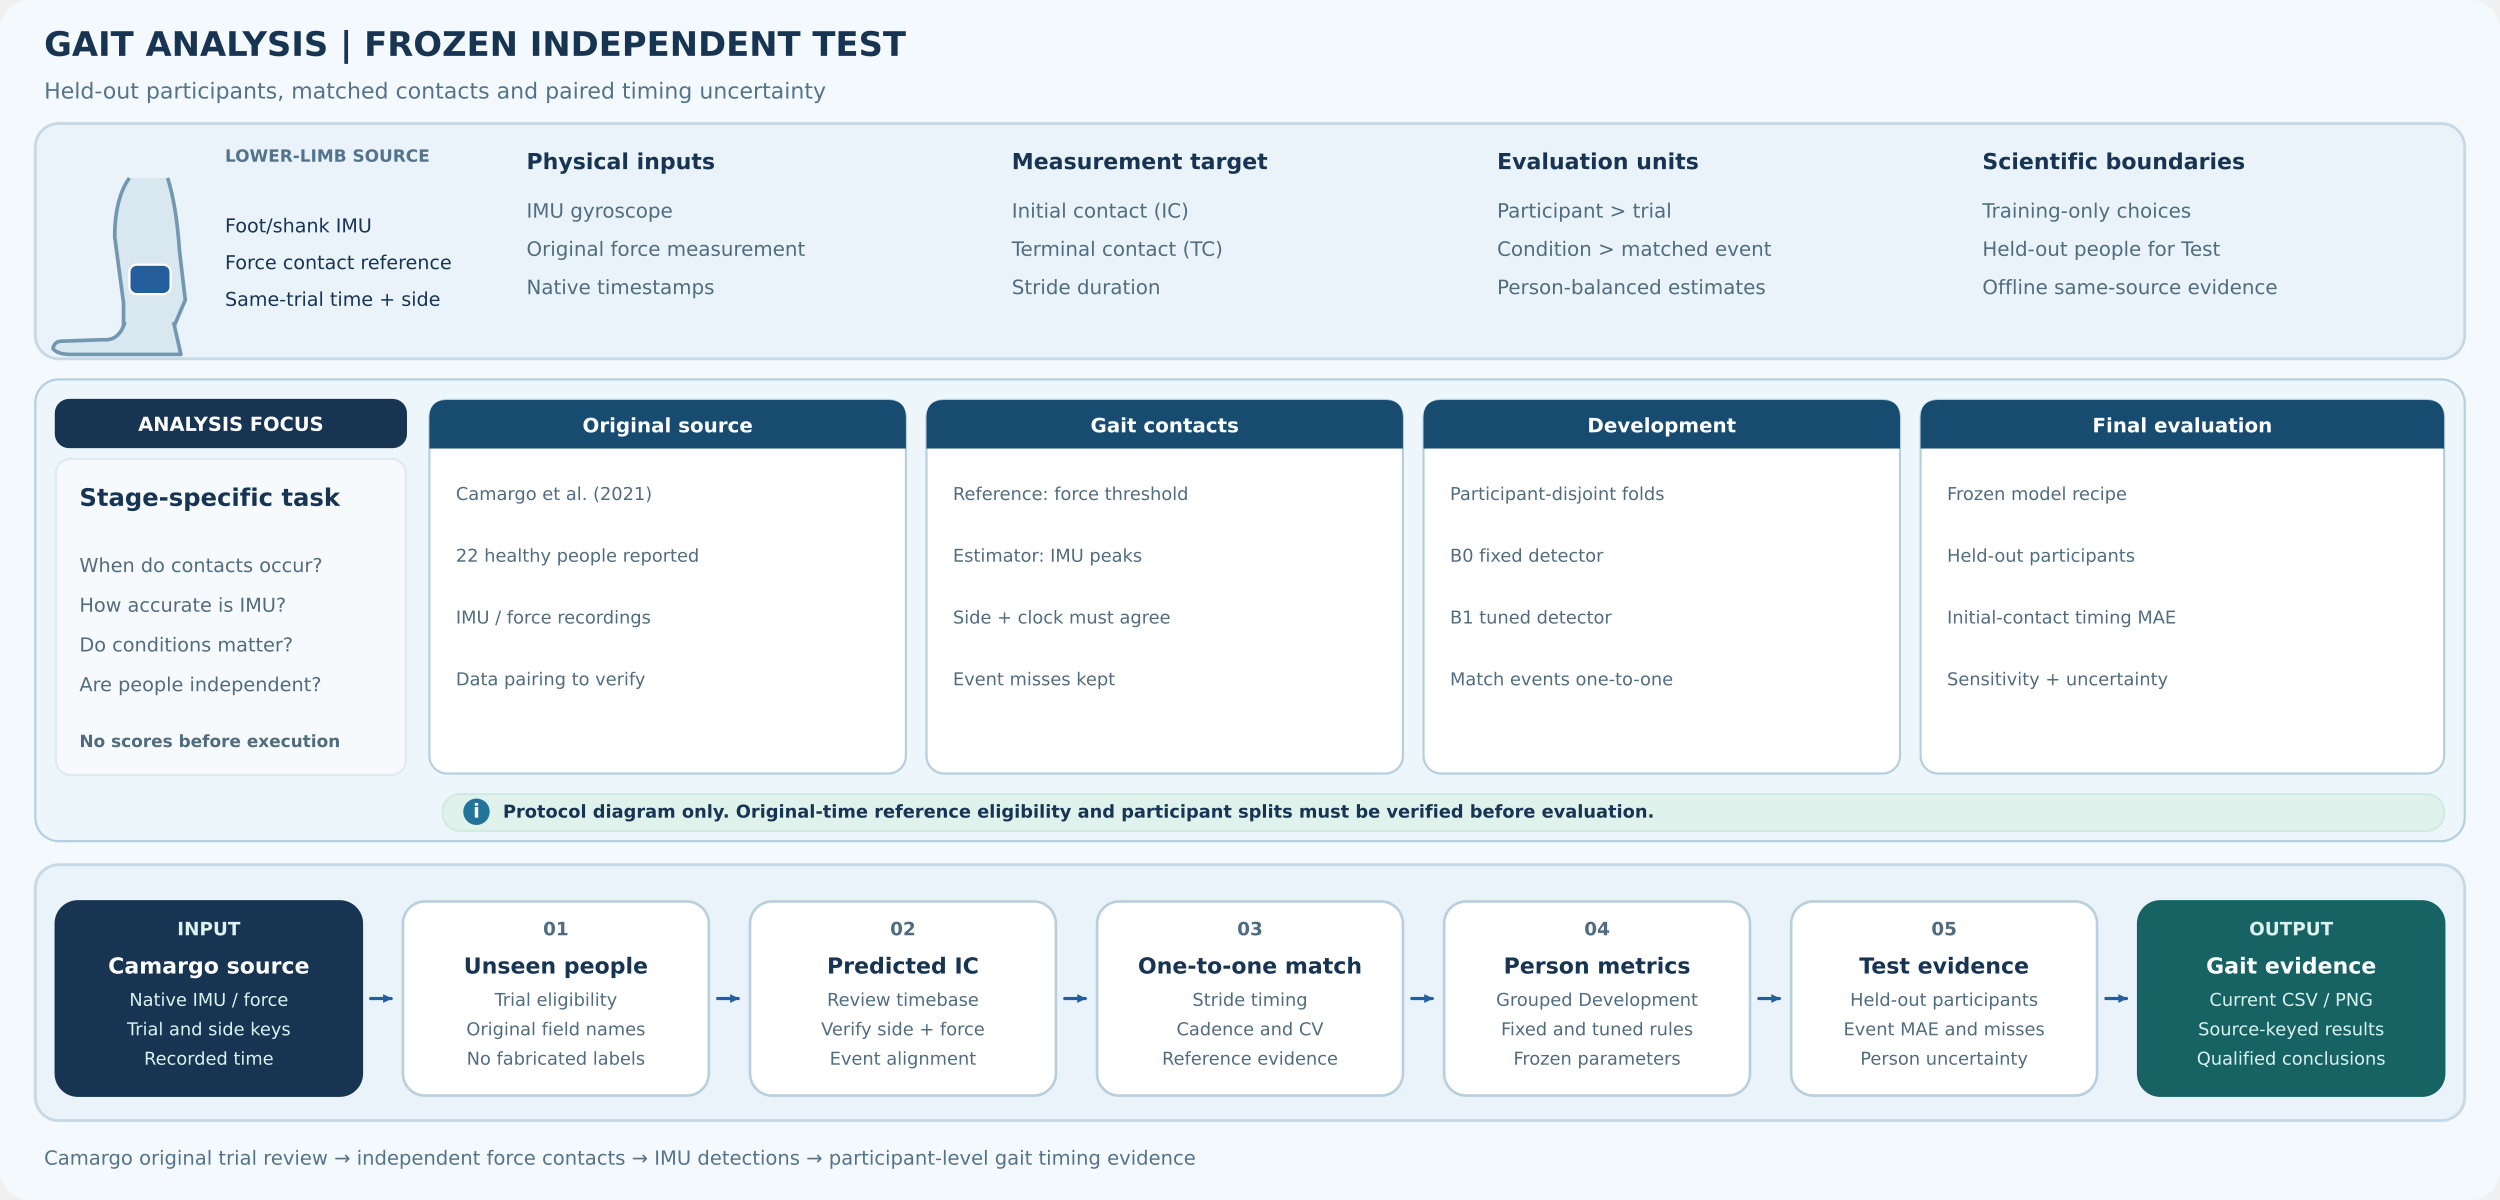
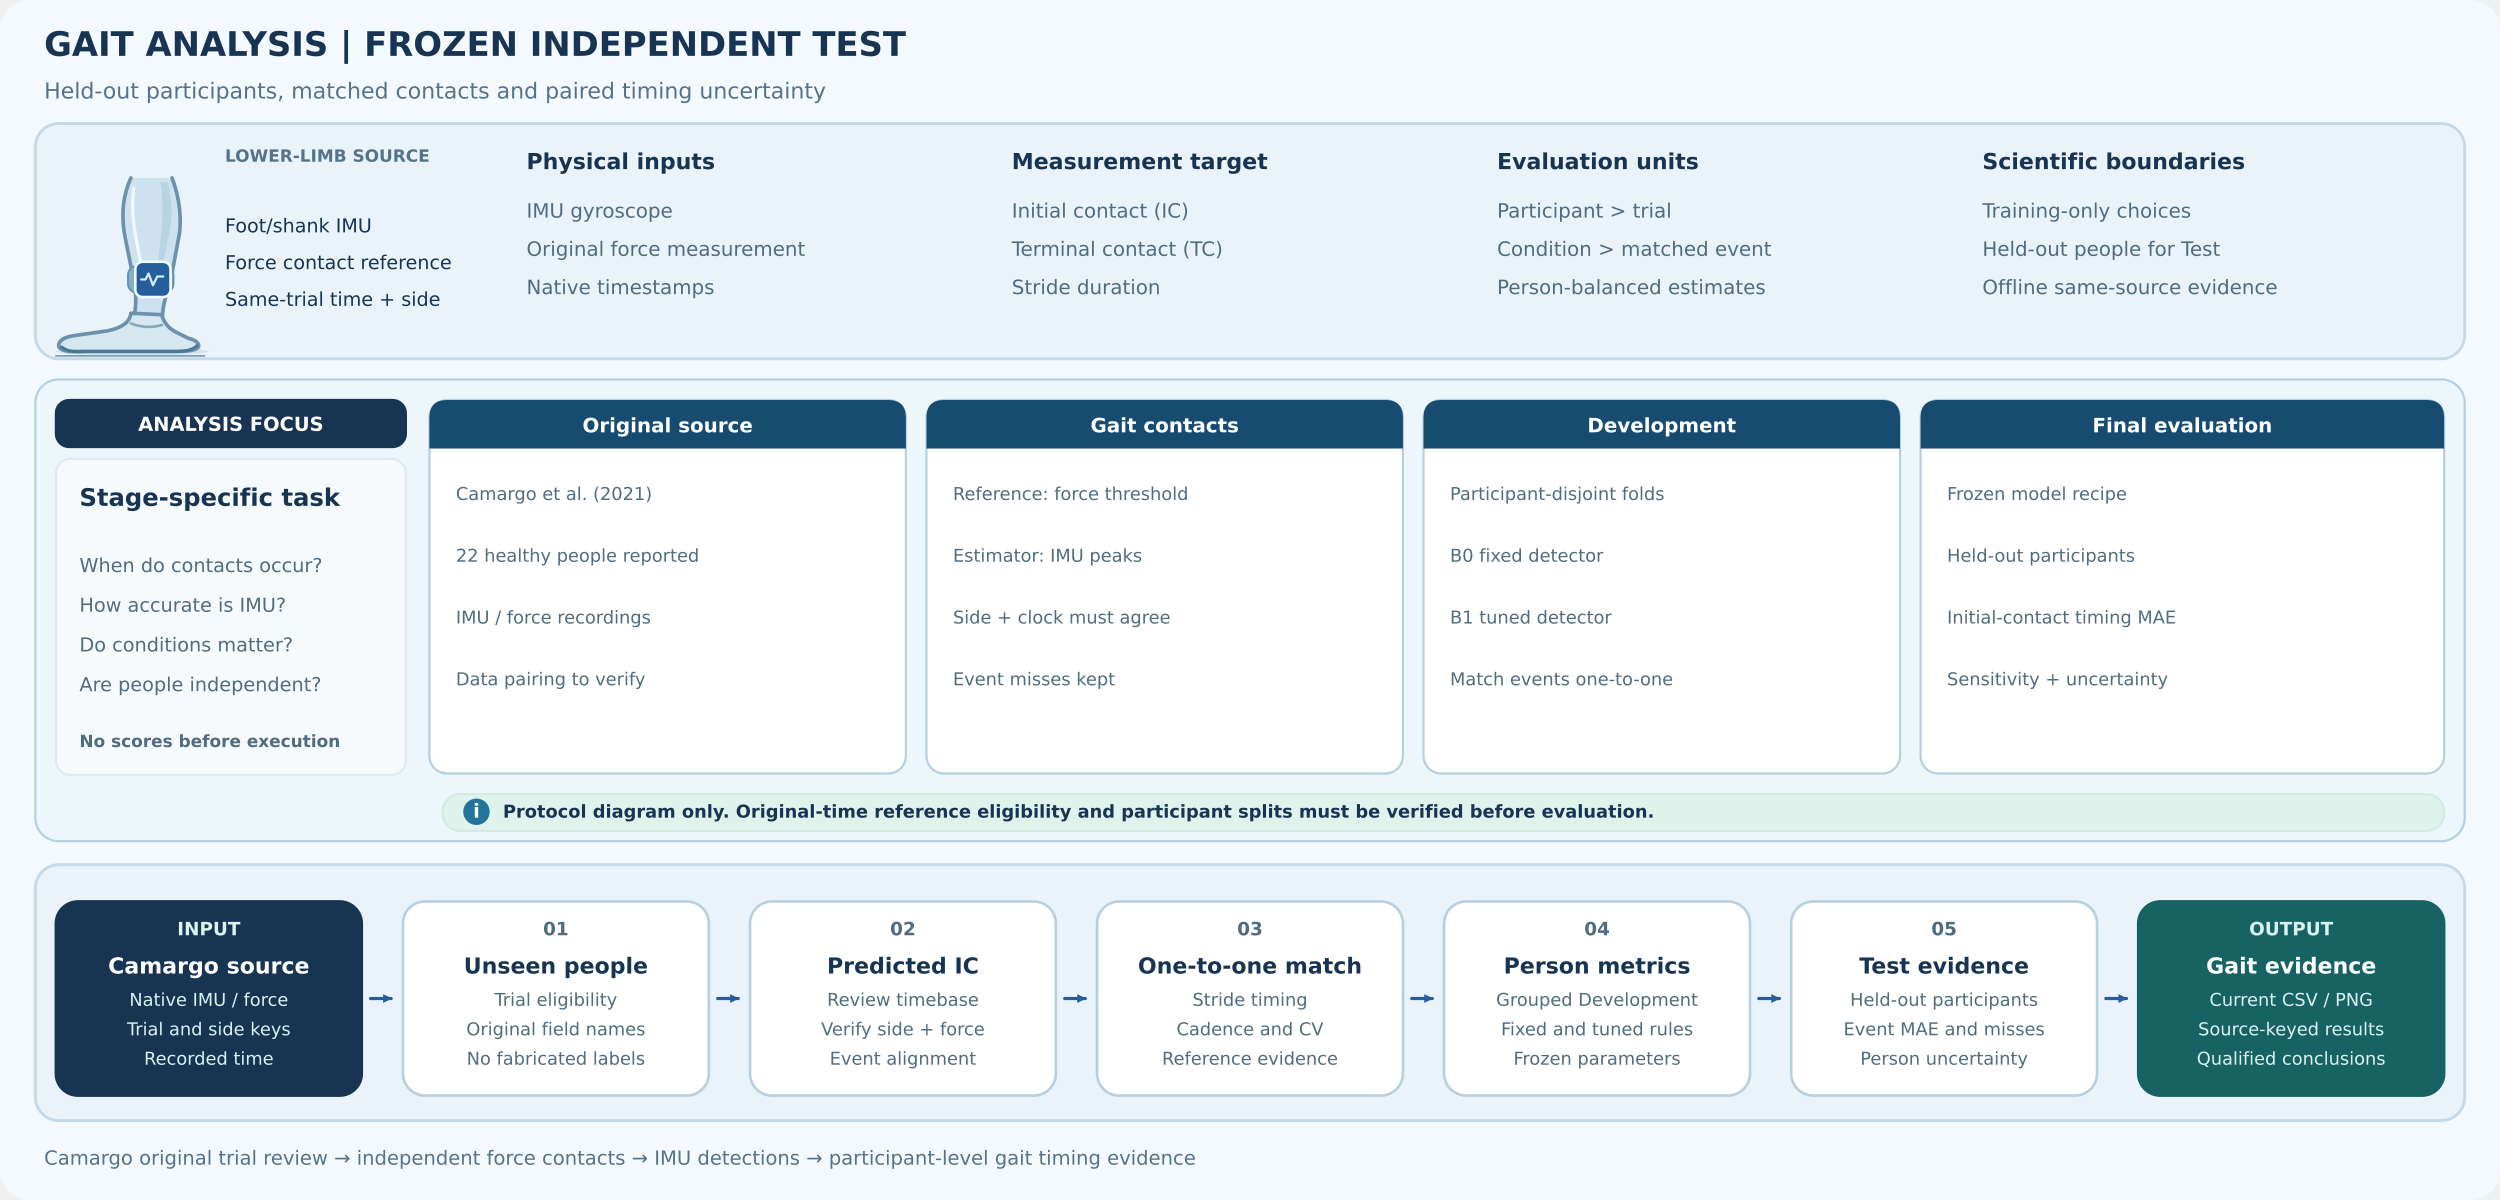
<svg xmlns="http://www.w3.org/2000/svg" width="1700" height="816" viewBox="0 0 1700 816" role="img" aria-labelledby="figure-title figure-desc">
  <defs>
    <marker id="arr" markerUnits="userSpaceOnUse" markerWidth="6" markerHeight="6" refX="5.5" refY="3" orient="auto">
      <path d="M0 0 L6 3 L0 6 Z" fill="#245E9D" />
    </marker>
    <style>
text{font-family:'DejaVu Sans',Arial,sans-serif}
.figure-title{font-size:23px;font-weight:700;fill:#173453}
.subtitle{font-size:15px;fill:#54738A}
.source-heading{font-size:11.5px;font-weight:700;fill:#53738A}
.source-label{font-size:13px;fill:#173453}
.context-heading{font-size:15px;font-weight:700;fill:#173453}
.context-body{font-size:13.5px;fill:#506C7E}
.section-label{font-size:13.2px;font-weight:700;fill:#FFFFFF}
.focus-heading{font-size:16.5px;font-weight:700;fill:#173453}
.focus-body{font-size:13.1px;fill:#506C7E}
.qualification{font-size:11.5px;font-weight:700;fill:#506C7E}
.card-heading{font-size:13.5px;font-weight:700;fill:#FFFFFF}
.card-body{font-size:12.1px;fill:#506C7E}
.chart-label{font-size:11.8px;fill:#506C7E}
.scientific-note{font-size:12.1px;font-weight:700;fill:#173453}
.workflow-id{font-size:12.5px;font-weight:700;fill:#506C7E}
.workflow-heading{font-size:15px;font-weight:700;fill:#173453}
.workflow-body{font-size:12.1px;fill:#506C7E}
.terminal-id{font-size:12.5px;font-weight:700;fill:#DBF2EF}
.terminal-heading{font-size:15px;font-weight:700;fill:#FFFFFF}
.terminal-body{font-size:12.1px;fill:#DBF2EF}
.footer{font-size:13.3px;fill:#54738A}
</style>
  </defs>
  <rect id="canvas" x="0" y="0" width="1700" height="816" rx="20" fill="#F4F9FD" />
  <g id="band-0-header">
    <text id="main-title" x="30" y="38" class="figure-title">GAIT ANALYSIS | FROZEN INDEPENDENT TEST</text>
    <text id="main-subtitle" x="30" y="67" class="subtitle">Held-out participants, matched contacts and paired timing uncertainty</text>
  </g>
  <g id="band-1-context">
    <rect id="context-bg" x="24" y="84" width="1652" height="160" rx="16" fill="#EAF3FA" stroke="#C7D9E6" stroke-width="2" />
-     <g id="source-illustration">
-       <path id="schematic-shank" d="M88 121 Q78 135 78 161 L84 206 L84 225 L117 225 L126 204 L122 170 Q120 140 114 121" fill="#D9E7F1" stroke="#7298B0" stroke-width="2.5" stroke-linejoin="round" />
-       <path id="schematic-foot" d="M85 219 Q81 232 70 231 L42 232 Q37 232 36 237 Q39 241 48 241 L123 241 L118 219" fill="#D9E7F1" stroke="#7298B0" stroke-width="2.5" stroke-linejoin="round" />
-       <rect id="imu-marker" x="88" y="180" width="28" height="20" rx="5" fill="#245E9D" stroke="#FFFFFF" stroke-width="1.5" />
+     <g id="source-illustration" aria-label="Schematic foot and shank with wearable IMU, outlined shoe and ground contact">
+       <ellipse id="schematic-contact-shadow" cx="90" cy="239" rx="52" ry="2.8" fill="#D4E3ED" />
+       <path id="schematic-shank" d="M89 121 C84 132 82 145 85 161 L91 191 C93 201 93 213 89 222 L111 223 C109 214 112 203 116 191 L122 159 C124 143 120 129 117 121" fill="#CDE1EE" stroke="#6B91AD" stroke-width="2.5" stroke-linejoin="round" stroke-linecap="round" />
+       <path id="schematic-calf-shading" d="M114 124 C119 143 116 155 112 174 L105 199 Q108 176 109 164 Q112 141 109 124 Z" fill="#AFCFDF" opacity="0.72" />
+       <path id="schematic-shin-highlight" d="M91 128 C89 143 91 155 94 170 L99 197" fill="none" stroke="#F6FCFF" stroke-width="2.2" stroke-linecap="round" opacity="0.9" />
+       <path id="schematic-foot" d="M89 213 Q88 222 73 225 L52 228 C44 229 41 231 40 234 Q39 238 47 239 L119 239 Q133 239 135 236 Q136 232 128 230 L120 226 Q112 222 110 214 Z" fill="#D6E7F0" stroke="#6B91AD" stroke-width="2.5" stroke-linejoin="round" />
+       <path id="schematic-ankle-line" d="M89 220 Q100 224 110 221" fill="none" stroke="#82A7BF" stroke-width="1.8" stroke-linecap="round" />
+       <path id="schematic-shoe-sole" d="M42 236 Q47 240 57 239 H120 Q130 239 134 235" fill="none" stroke="#477995" stroke-width="2.1" stroke-linecap="round" />
+       <path id="schematic-force-plate" d="M38 242 H139" fill="none" stroke="#789FB5" stroke-width="1.2" stroke-linecap="round" />
+       <rect id="sensor-strap" x="87" y="181" width="31" height="18" rx="6" fill="#85AFC6" stroke="#5A91B1" stroke-width="1.2" />
+       <rect id="imu-marker" x="92" y="178" width="24" height="24" rx="5" fill="#245E9D" stroke="#F2FBFF" stroke-width="1.8" />
+       <path id="imu-signal-line" d="M96 190 H99 L101 186 L104 194 L107 188 H111" fill="none" stroke="#D6EFFD" stroke-width="1.5" stroke-linejoin="round" stroke-linecap="round" />
      <text id="source-heading" x="153" y="110" class="source-heading">LOWER-LIMB SOURCE</text>
      <text id="source-imu" x="153" y="158" class="source-label">Foot/shank IMU</text>
      <text id="source-force" x="153" y="183" class="source-label">Force contact reference</text>
      <text id="source-side" x="153" y="208" class="source-label">Same-trial time + side</text>
    </g>
    <g id="ctx-0">
      <text id="ctx-0-title" x="358" y="115" class="context-heading">Physical inputs</text>
      <text id="ctx-0-line-0" x="358" y="148" class="context-body">IMU gyroscope</text>
      <text id="ctx-0-line-1" x="358" y="174" class="context-body">Original force measurement</text>
      <text id="ctx-0-line-2" x="358" y="200" class="context-body">Native timestamps</text>
    </g>
    <g id="ctx-1">
      <text id="ctx-1-title" x="688" y="115" class="context-heading">Measurement target</text>
      <text id="ctx-1-line-0" x="688" y="148" class="context-body">Initial contact (IC)</text>
      <text id="ctx-1-line-1" x="688" y="174" class="context-body">Terminal contact (TC)</text>
      <text id="ctx-1-line-2" x="688" y="200" class="context-body">Stride duration</text>
    </g>
    <g id="ctx-2">
      <text id="ctx-2-title" x="1018" y="115" class="context-heading">Evaluation units</text>
      <text id="ctx-2-line-0" x="1018" y="148" class="context-body">Participant &gt; trial</text>
      <text id="ctx-2-line-1" x="1018" y="174" class="context-body">Condition &gt; matched event</text>
      <text id="ctx-2-line-2" x="1018" y="200" class="context-body">Person-balanced estimates</text>
    </g>
    <g id="ctx-3">
      <text id="ctx-3-title" x="1348" y="115" class="context-heading">Scientific boundaries</text>
      <text id="ctx-3-line-0" x="1348" y="148" class="context-body">Training-only choices</text>
      <text id="ctx-3-line-1" x="1348" y="174" class="context-body">Held-out people for Test</text>
      <text id="ctx-3-line-2" x="1348" y="200" class="context-body">Offline same-source evidence</text>
    </g>
  </g>
  <g id="band-2-analysis">
    <rect id="analysis-bg" x="24" y="258" width="1652" height="314" rx="16" fill="#EDF6FB" stroke="#B4CFE0" stroke-width="1.5" />
    <rect id="focus-label-bg" x="38" y="272" width="238" height="32" rx="9" fill="#173453" stroke="#173453" stroke-width="1.5" />
    <text id="focus-label" x="157" y="293" class="section-label" text-anchor="middle">ANALYSIS FOCUS</text>
    <rect id="focus-card" x="38" y="312" width="238" height="215" rx="10" fill="#F7FAFD" stroke="#DFEAF0" stroke-width="1.5" />
    <text id="focus-heading" x="54" y="344" class="focus-heading">Stage-specific task</text>
    <text id="focus-p1" x="54" y="389" class="focus-body">When do contacts occur?</text>
    <text id="focus-p2" x="54" y="416" class="focus-body">How accurate is IMU?</text>
    <text id="focus-p3" x="54" y="443" class="focus-body">Do conditions matter?</text>
    <text id="focus-p4" x="54" y="470" class="focus-body">Are people independent?</text>
    <text id="focus-note" x="54" y="508" class="qualification">No scores before execution</text>
    <g id="panel-0">
      <rect id="panel-0-border" x="292" y="272" width="324" height="254" rx="12" fill="#FFFFFF" stroke="#B6CFDE" stroke-width="1.5" />
      <path id="panel-0-cap" d="M304 272 H604 Q616 272 616 284 V305 H292 V284 Q292 272 304 272 Z" fill="#174B70" />
      <text id="panel-0-head" x="454" y="294" class="card-heading" text-anchor="middle">Original source</text>
      <text id="panel-0-line-0" x="310" y="340" class="card-body">Camargo et al. (2021)</text>
      <text id="panel-0-line-1" x="310" y="382" class="card-body">22 healthy people reported</text>
      <text id="panel-0-line-2" x="310" y="424" class="card-body">IMU / force recordings</text>
      <text id="panel-0-line-3" x="310" y="466" class="card-body">Data pairing to verify</text>
    </g>
    <g id="panel-1">
      <rect id="panel-1-border" x="630" y="272" width="324" height="254" rx="12" fill="#FFFFFF" stroke="#B6CFDE" stroke-width="1.5" />
      <path id="panel-1-cap" d="M642 272 H942 Q954 272 954 284 V305 H630 V284 Q630 272 642 272 Z" fill="#174B70" />
      <text id="panel-1-head" x="792" y="294" class="card-heading" text-anchor="middle">Gait contacts</text>
      <text id="panel-1-line-0" x="648" y="340" class="card-body">Reference: force threshold</text>
      <text id="panel-1-line-1" x="648" y="382" class="card-body">Estimator: IMU peaks</text>
      <text id="panel-1-line-2" x="648" y="424" class="card-body">Side + clock must agree</text>
      <text id="panel-1-line-3" x="648" y="466" class="card-body">Event misses kept</text>
    </g>
    <g id="panel-2">
      <rect id="panel-2-border" x="968" y="272" width="324" height="254" rx="12" fill="#FFFFFF" stroke="#B6CFDE" stroke-width="1.5" />
      <path id="panel-2-cap" d="M980 272 H1280 Q1292 272 1292 284 V305 H968 V284 Q968 272 980 272 Z" fill="#174B70" />
      <text id="panel-2-head" x="1130" y="294" class="card-heading" text-anchor="middle">Development</text>
      <text id="panel-2-line-0" x="986" y="340" class="card-body">Participant-disjoint folds</text>
      <text id="panel-2-line-1" x="986" y="382" class="card-body">B0 fixed detector</text>
      <text id="panel-2-line-2" x="986" y="424" class="card-body">B1 tuned detector</text>
      <text id="panel-2-line-3" x="986" y="466" class="card-body">Match events one-to-one</text>
    </g>
    <g id="panel-3">
      <rect id="panel-3-border" x="1306" y="272" width="356" height="254" rx="12" fill="#FFFFFF" stroke="#B6CFDE" stroke-width="1.5" />
      <path id="panel-3-cap" d="M1318 272 H1650 Q1662 272 1662 284 V305 H1306 V284 Q1306 272 1318 272 Z" fill="#174B70" />
      <text id="panel-3-head" x="1484" y="294" class="card-heading" text-anchor="middle">Final evaluation</text>
      <text id="panel-3-line-0" x="1324" y="340" class="card-body">Frozen model recipe</text>
      <text id="panel-3-line-1" x="1324" y="382" class="card-body">Held-out participants</text>
      <text id="panel-3-line-2" x="1324" y="424" class="card-body">Initial-contact timing MAE</text>
      <text id="panel-3-line-3" x="1324" y="466" class="card-body">Sensitivity + uncertainty</text>
    </g>
    <rect id="scientific-note-bg" x="301" y="540" width="1361" height="25" rx="12" fill="#E0F2EC" stroke="#D3EAE2" stroke-width="1.5" />
    <circle id="scientific-info" cx="324" cy="552" r="9" fill="#23749A" />
    <text id="info-i" x="324" y="556" class="section-label" text-anchor="middle">i</text>
    <text id="scientific-caveat" x="342" y="556" class="scientific-note">Protocol diagram only. Original-time reference eligibility and participant splits must be verified before evaluation.</text>
  </g>
  <g id="band-3-workflow">
    <rect id="workflow-bg" x="24" y="588" width="1652" height="174" rx="16" fill="#EAF3FA" stroke="#C7D9E6" stroke-width="2" />
    <g id="workflow-node-0">
      <rect id="node-0-bg" x="38" y="613" width="208" height="132" rx="15" fill="#173453" stroke="#173453" stroke-width="1.8" />
      <text id="node-0-id" x="142" y="636" class="terminal-id" text-anchor="middle">INPUT</text>
      <text id="node-0-head" x="142" y="662" class="terminal-heading" text-anchor="middle">Camargo source</text>
      <text id="node-0-line-0" x="142" y="684" class="terminal-body" text-anchor="middle">Native IMU / force</text>
      <text id="node-0-line-1" x="142" y="704" class="terminal-body" text-anchor="middle">Trial and side keys</text>
      <text id="node-0-line-2" x="142" y="724" class="terminal-body" text-anchor="middle">Recorded time</text>
    </g>
    <path id="connector-0" d="M252 679 H266" stroke="#245E9D" stroke-width="2.2" fill="none" stroke-linecap="round" marker-end="url(#arr)" />
    <g id="workflow-node-1">
      <rect id="node-1-bg" x="274" y="613" width="208" height="132" rx="15" fill="#FFFFFF" stroke="#B8CFDE" stroke-width="1.8" />
      <text id="node-1-id" x="378" y="636" class="workflow-id" text-anchor="middle">01</text>
      <text id="node-1-head" x="378" y="662" class="workflow-heading" text-anchor="middle">Unseen people</text>
      <text id="node-1-line-0" x="378" y="684" class="workflow-body" text-anchor="middle">Trial eligibility</text>
      <text id="node-1-line-1" x="378" y="704" class="workflow-body" text-anchor="middle">Original field names</text>
      <text id="node-1-line-2" x="378" y="724" class="workflow-body" text-anchor="middle">No fabricated labels</text>
    </g>
    <path id="connector-1" d="M488 679 H502" stroke="#245E9D" stroke-width="2.2" fill="none" stroke-linecap="round" marker-end="url(#arr)" />
    <g id="workflow-node-2">
      <rect id="node-2-bg" x="510" y="613" width="208" height="132" rx="15" fill="#FFFFFF" stroke="#B8CFDE" stroke-width="1.8" />
      <text id="node-2-id" x="614" y="636" class="workflow-id" text-anchor="middle">02</text>
      <text id="node-2-head" x="614" y="662" class="workflow-heading" text-anchor="middle">Predicted IC</text>
      <text id="node-2-line-0" x="614" y="684" class="workflow-body" text-anchor="middle">Review timebase</text>
      <text id="node-2-line-1" x="614" y="704" class="workflow-body" text-anchor="middle">Verify side + force</text>
      <text id="node-2-line-2" x="614" y="724" class="workflow-body" text-anchor="middle">Event alignment</text>
    </g>
    <path id="connector-2" d="M724 679 H738" stroke="#245E9D" stroke-width="2.2" fill="none" stroke-linecap="round" marker-end="url(#arr)" />
    <g id="workflow-node-3">
      <rect id="node-3-bg" x="746" y="613" width="208" height="132" rx="15" fill="#FFFFFF" stroke="#B8CFDE" stroke-width="1.8" />
      <text id="node-3-id" x="850" y="636" class="workflow-id" text-anchor="middle">03</text>
      <text id="node-3-head" x="850" y="662" class="workflow-heading" text-anchor="middle">One-to-one match</text>
      <text id="node-3-line-0" x="850" y="684" class="workflow-body" text-anchor="middle">Stride timing</text>
      <text id="node-3-line-1" x="850" y="704" class="workflow-body" text-anchor="middle">Cadence and CV</text>
      <text id="node-3-line-2" x="850" y="724" class="workflow-body" text-anchor="middle">Reference evidence</text>
    </g>
    <path id="connector-3" d="M960 679 H974" stroke="#245E9D" stroke-width="2.2" fill="none" stroke-linecap="round" marker-end="url(#arr)" />
    <g id="workflow-node-4">
      <rect id="node-4-bg" x="982" y="613" width="208" height="132" rx="15" fill="#FFFFFF" stroke="#B8CFDE" stroke-width="1.8" />
      <text id="node-4-id" x="1086" y="636" class="workflow-id" text-anchor="middle">04</text>
      <text id="node-4-head" x="1086" y="662" class="workflow-heading" text-anchor="middle">Person metrics</text>
      <text id="node-4-line-0" x="1086" y="684" class="workflow-body" text-anchor="middle">Grouped Development</text>
      <text id="node-4-line-1" x="1086" y="704" class="workflow-body" text-anchor="middle">Fixed and tuned rules</text>
      <text id="node-4-line-2" x="1086" y="724" class="workflow-body" text-anchor="middle">Frozen parameters</text>
    </g>
    <path id="connector-4" d="M1196 679 H1210" stroke="#245E9D" stroke-width="2.2" fill="none" stroke-linecap="round" marker-end="url(#arr)" />
    <g id="workflow-node-5">
      <rect id="node-5-bg" x="1218" y="613" width="208" height="132" rx="15" fill="#FFFFFF" stroke="#B8CFDE" stroke-width="1.8" />
      <text id="node-5-id" x="1322" y="636" class="workflow-id" text-anchor="middle">05</text>
      <text id="node-5-head" x="1322" y="662" class="workflow-heading" text-anchor="middle">Test evidence</text>
      <text id="node-5-line-0" x="1322" y="684" class="workflow-body" text-anchor="middle">Held-out participants</text>
      <text id="node-5-line-1" x="1322" y="704" class="workflow-body" text-anchor="middle">Event MAE and misses</text>
      <text id="node-5-line-2" x="1322" y="724" class="workflow-body" text-anchor="middle">Person uncertainty</text>
    </g>
    <path id="connector-5" d="M1432 679 H1446" stroke="#245E9D" stroke-width="2.2" fill="none" stroke-linecap="round" marker-end="url(#arr)" />
    <g id="workflow-node-6">
      <rect id="node-6-bg" x="1454" y="613" width="208" height="132" rx="15" fill="#176363" stroke="#176363" stroke-width="1.8" />
      <text id="node-6-id" x="1558" y="636" class="terminal-id" text-anchor="middle">OUTPUT</text>
      <text id="node-6-head" x="1558" y="662" class="terminal-heading" text-anchor="middle">Gait evidence</text>
      <text id="node-6-line-0" x="1558" y="684" class="terminal-body" text-anchor="middle">Current CSV / PNG</text>
      <text id="node-6-line-1" x="1558" y="704" class="terminal-body" text-anchor="middle">Source-keyed results</text>
      <text id="node-6-line-2" x="1558" y="724" class="terminal-body" text-anchor="middle">Qualified conclusions</text>
    </g>
  </g>
  <g id="band-4-summary">
    <text id="footer-summary" x="30" y="792" class="footer">Camargo original trial review → independent force contacts → IMU detections → participant-level gait timing evidence</text>
  </g>
</svg>
